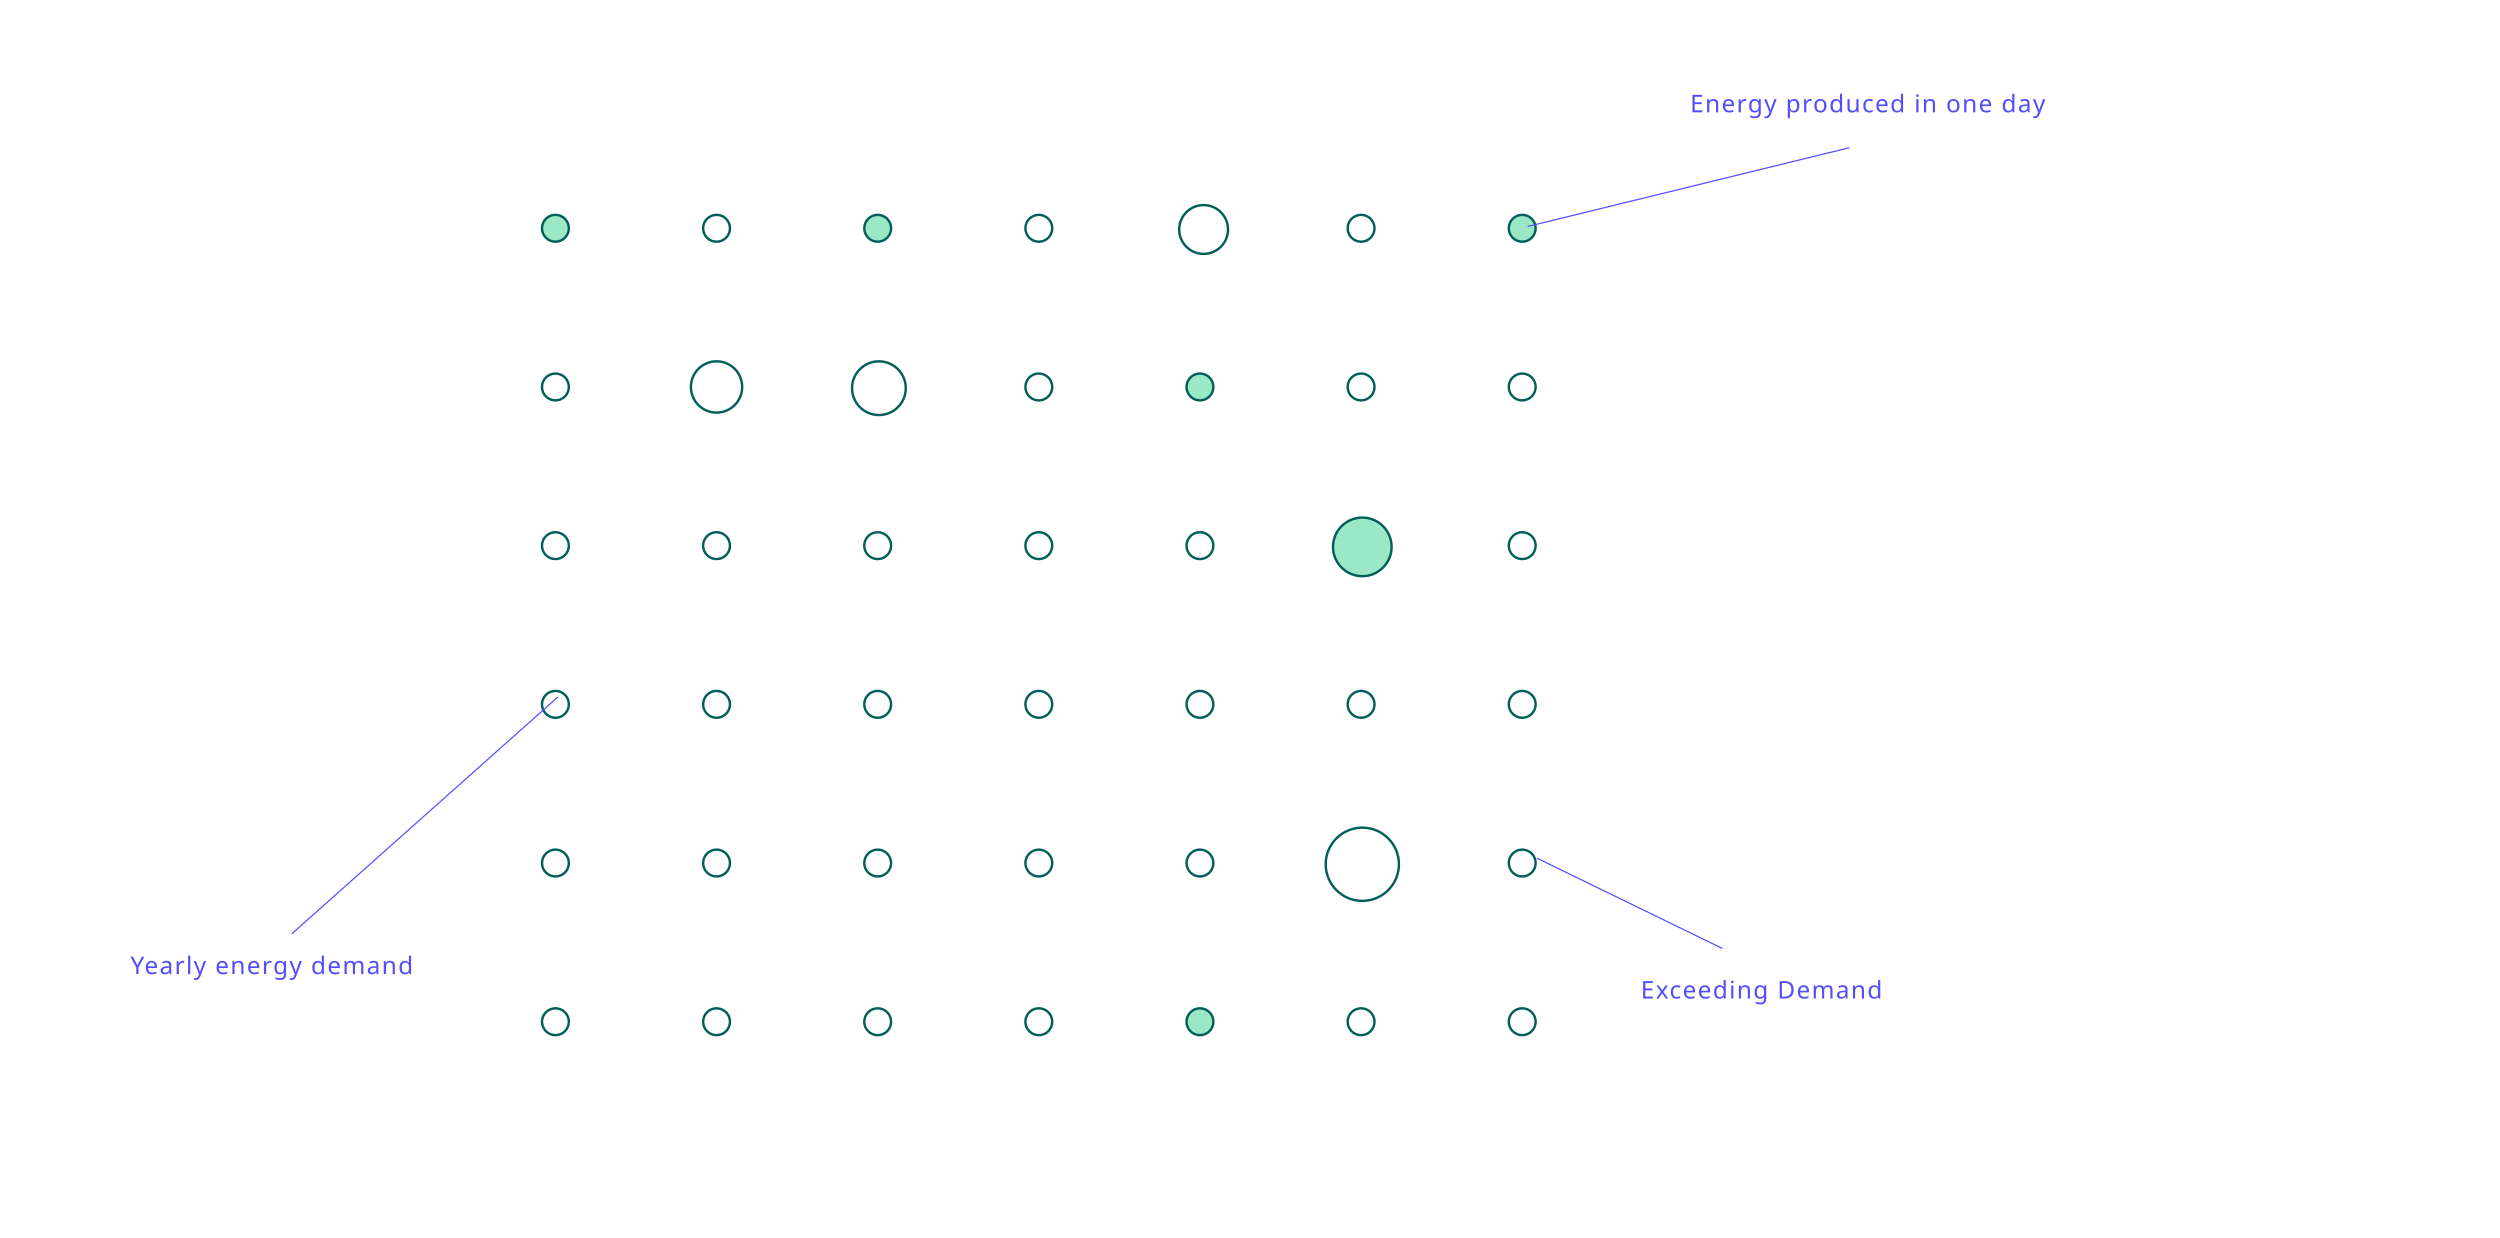
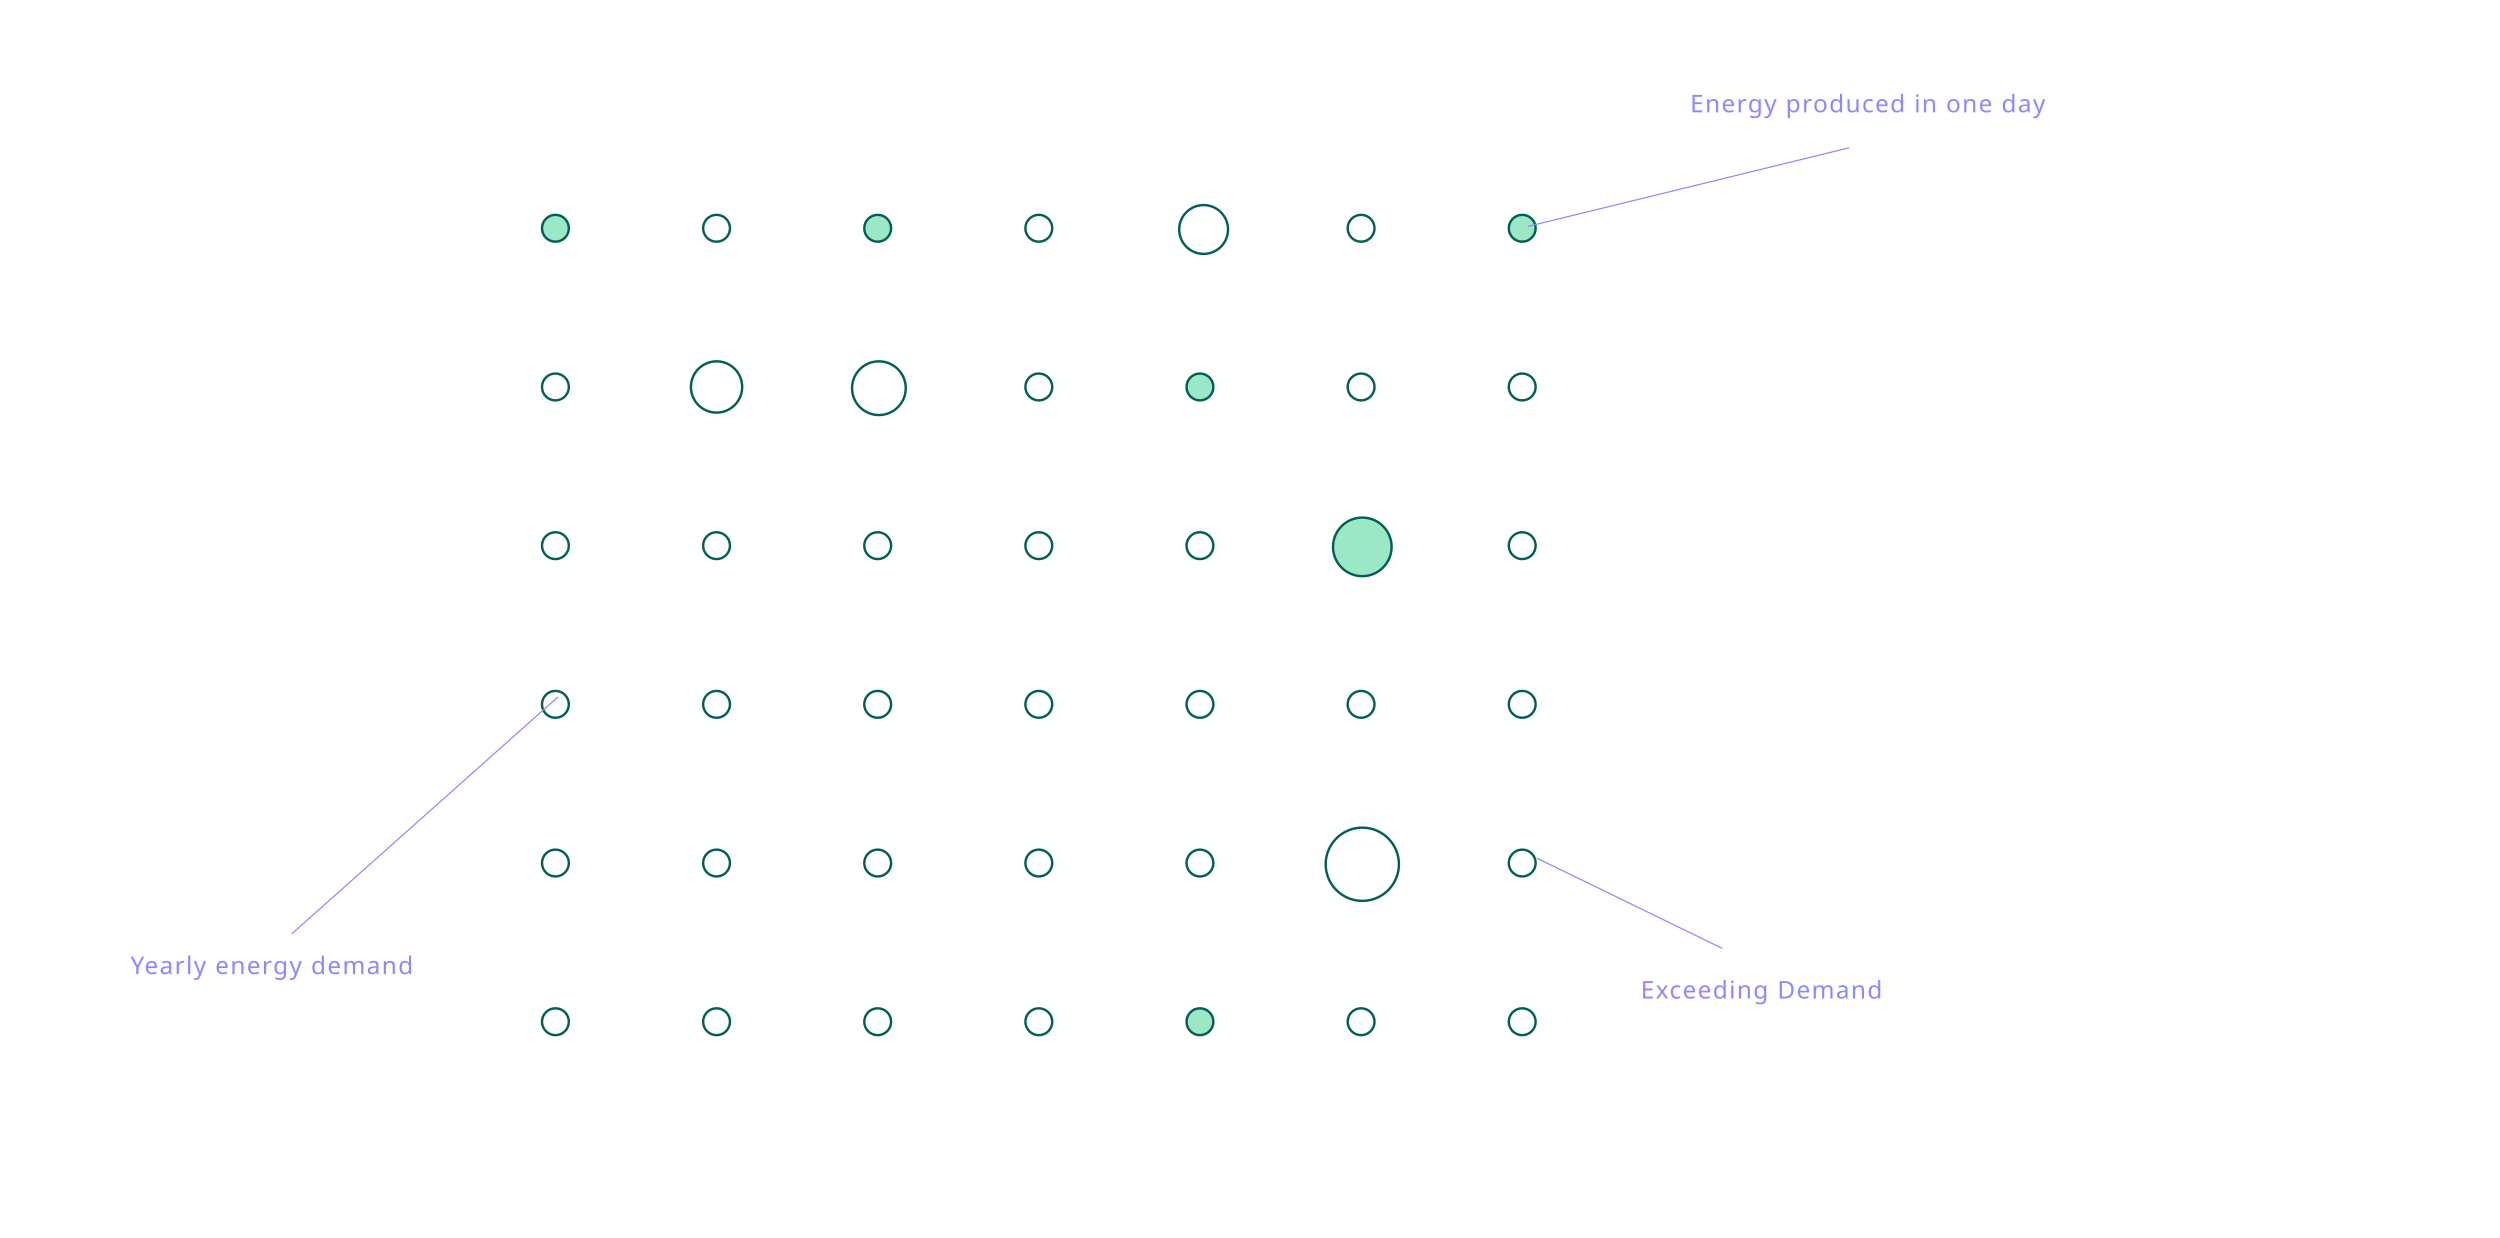
<svg xmlns="http://www.w3.org/2000/svg" width="1024px" height="507px" viewBox="0 0 1024 507" version="1.1">
  <g id="transition-path-2" stroke="none" stroke-width="1" fill="none" fill-rule="evenodd">
    <g id="Group-28" transform="translate(222, 84)" stroke="#025F58">
      <circle id="Oval-5" fill="#9BE8C7" cx="5.5" cy="9.5" r="5.5" />
      <circle id="Oval-5-Copy-21" cx="5.5" cy="204.5" r="5.5" />
      <circle id="Oval-5-Copy-7" cx="5.5" cy="74.5" r="5.5" />
      <circle id="Oval-5-Copy-22" cx="5.5" cy="269.5" r="5.5" />
      <circle id="Oval-5-Copy-14" cx="5.5" cy="139.5" r="5.5" />
      <circle id="Oval-5-Copy-23" cx="5.5" cy="334.5" r="5.5" />
      <circle id="Oval-5-Copy" cx="71.5" cy="9.5" r="5.5" />
      <circle id="Oval-5-Copy-24" cx="71.5" cy="204.5" r="5.5" />
      <circle id="Oval-5-Copy-8" cx="71.5" cy="74.5" r="10.5" />
      <circle id="Oval-5-Copy-25" cx="71.5" cy="269.5" r="5.5" />
      <circle id="Oval-5-Copy-15" cx="71.5" cy="139.5" r="5.5" />
      <circle id="Oval-5-Copy-26" cx="71.5" cy="334.5" r="5.5" />
      <circle id="Oval-5-Copy-2" fill="#9BE8C7" cx="137.5" cy="9.5" r="5.5" />
      <circle id="Oval-5-Copy-27" cx="137.5" cy="204.5" r="5.5" />
      <circle id="Oval-5-Copy-9" cx="138" cy="75" r="11" />
      <circle id="Oval-5-Copy-28" cx="137.5" cy="269.5" r="5.5" />
      <circle id="Oval-5-Copy-16" cx="137.5" cy="139.5" r="5.5" />
      <circle id="Oval-5-Copy-29" cx="137.5" cy="334.5" r="5.5" />
      <circle id="Oval-5-Copy-3" cx="203.5" cy="9.5" r="5.5" />
      <circle id="Oval-5-Copy-30" cx="203.5" cy="204.5" r="5.5" />
      <circle id="Oval-5-Copy-10" cx="203.5" cy="74.5" r="5.5" />
      <circle id="Oval-5-Copy-31" cx="203.5" cy="269.5" r="5.5" />
      <circle id="Oval-5-Copy-17" cx="203.5" cy="139.5" r="5.5" />
      <circle id="Oval-5-Copy-32" cx="203.5" cy="334.5" r="5.5" />
      <circle id="Oval-5-Copy-4" cx="271" cy="10" r="10" />
      <circle id="Oval-5-Copy-33" cx="269.5" cy="204.5" r="5.5" />
      <circle id="Oval-5-Copy-11" fill="#9BE8C7" cx="269.5" cy="74.5" r="5.5" />
      <circle id="Oval-5-Copy-34" cx="269.5" cy="269.5" r="5.5" />
      <circle id="Oval-5-Copy-18" cx="269.5" cy="139.5" r="5.5" />
      <circle id="Oval-5-Copy-35" fill="#9BE8C7" cx="269.5" cy="334.5" r="5.5" />
      <circle id="Oval-5-Copy-5" cx="335.5" cy="9.5" r="5.5" />
      <circle id="Oval-5-Copy-36" cx="335.5" cy="204.5" r="5.5" />
      <circle id="Oval-5-Copy-12" cx="335.5" cy="74.5" r="5.5" />
      <circle id="Oval-5-Copy-37" cx="336" cy="270" r="15" />
      <circle id="Oval-5-Copy-19" fill="#9BE8C7" cx="336" cy="140" r="12" />
      <circle id="Oval-5-Copy-38" cx="335.5" cy="334.5" r="5.5" />
      <circle id="Oval-5-Copy-6" fill="#9BE8C7" cx="401.5" cy="9.5" r="5.5" />
      <circle id="Oval-5-Copy-39" cx="401.5" cy="204.5" r="5.5" />
      <circle id="Oval-5-Copy-13" cx="401.5" cy="74.5" r="5.5" />
      <circle id="Oval-5-Copy-40" cx="401.5" cy="269.5" r="5.5" />
      <circle id="Oval-5-Copy-20" cx="401.5" cy="139.5" r="5.5" />
      <circle id="Oval-5-Copy-41" cx="401.5" cy="334.5" r="5.5" />
    </g>
-     <line x1="625.75" y1="92.75" x2="757.5" y2="60.5" id="line1" stroke="#524DFF" stroke-width="0.5" />
-     <line x1="119.5" y1="382.5" x2="228.5" y2="285.5" id="line2" stroke="#524DFF" stroke-width="0.5" />
-     <line x1="629.5" y1="351.5" x2="705.5" y2="388.5" id="line3" stroke="#524DFF" stroke-width="0.5" />
-     <text id="Yearly-energy-demand" font-family="IBMPlexMono, IBM Plex Mono" font-size="10" font-weight="normal" letter-spacing="0.556" fill="#524DFF">
+     <line x1="625.75" y1="92.75" x2="757.5" y2="60.5" id="line1" stroke="#8d88ff" stroke-width="0.5" />
+     <line x1="119.5" y1="382.5" x2="228.5" y2="285.5" id="line2" stroke="#8d88ff" stroke-width="0.5" />
+     <line x1="629.5" y1="351.5" x2="705.5" y2="388.5" id="line3" stroke="#8d88ff" stroke-width="0.5" />
+     <text id="Yearly-energy-demand" font-family="IBMPlexMono, IBM Plex Mono" font-size="10" font-weight="normal" letter-spacing="0.556" fill="#8d88ff">
      <tspan x="53.442" y="399">Yearly energy demand</tspan>
    </text>
-     <text id="Energy-produced-in-o" font-family="IBMPlexMono, IBM Plex Mono" font-size="10" font-weight="normal" letter-spacing="0.556" fill="#524DFF">
+     <text id="Energy-produced-in-o" font-family="IBMPlexMono, IBM Plex Mono" font-size="10" font-weight="normal" letter-spacing="0.556" fill="#8d88ff">
      <tspan x="692.275" y="46">Energy produced in one day</tspan>
    </text>
-     <text id="Exceeding-Demand" font-family="IBMPlexMono, IBM Plex Mono" font-size="10" font-weight="normal" letter-spacing="0.556" fill="#524DFF">
+     <text id="Exceeding-Demand" font-family="IBMPlexMono, IBM Plex Mono" font-size="10" font-weight="normal" letter-spacing="0.556" fill="#8d88ff">
      <tspan x="672.054" y="409">Exceeding Demand</tspan>
    </text>
  </g>
</svg>
